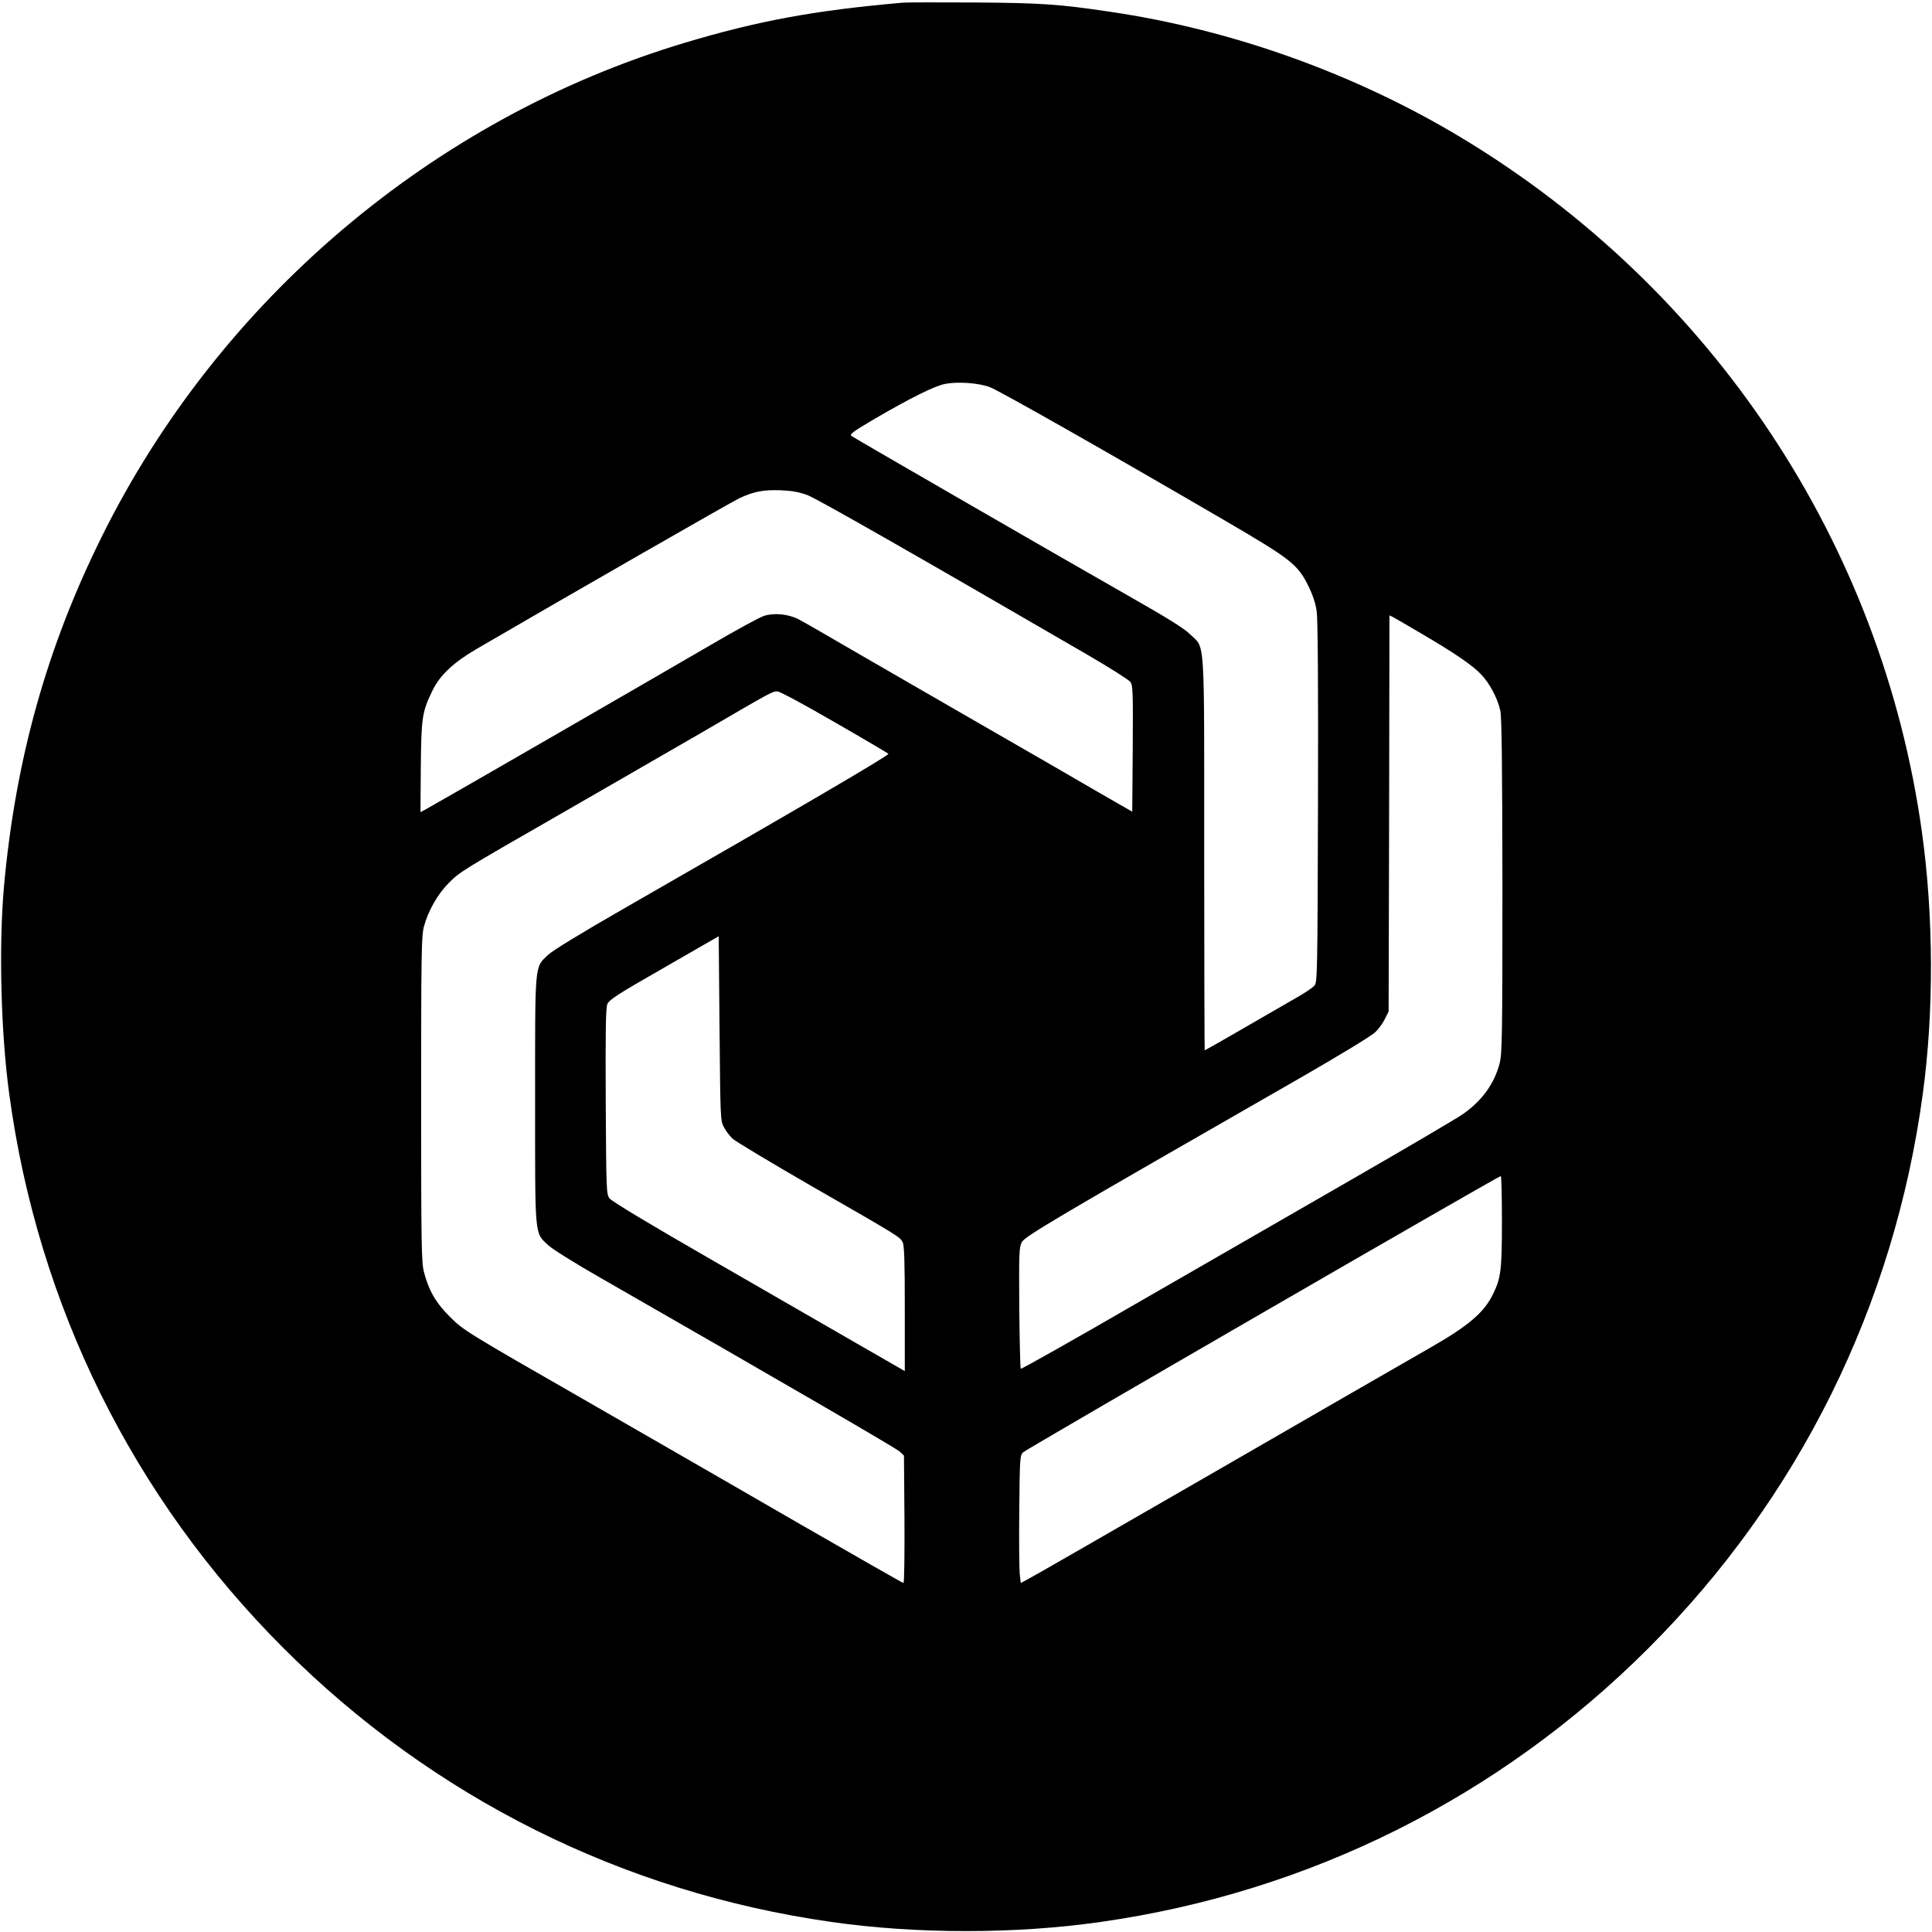
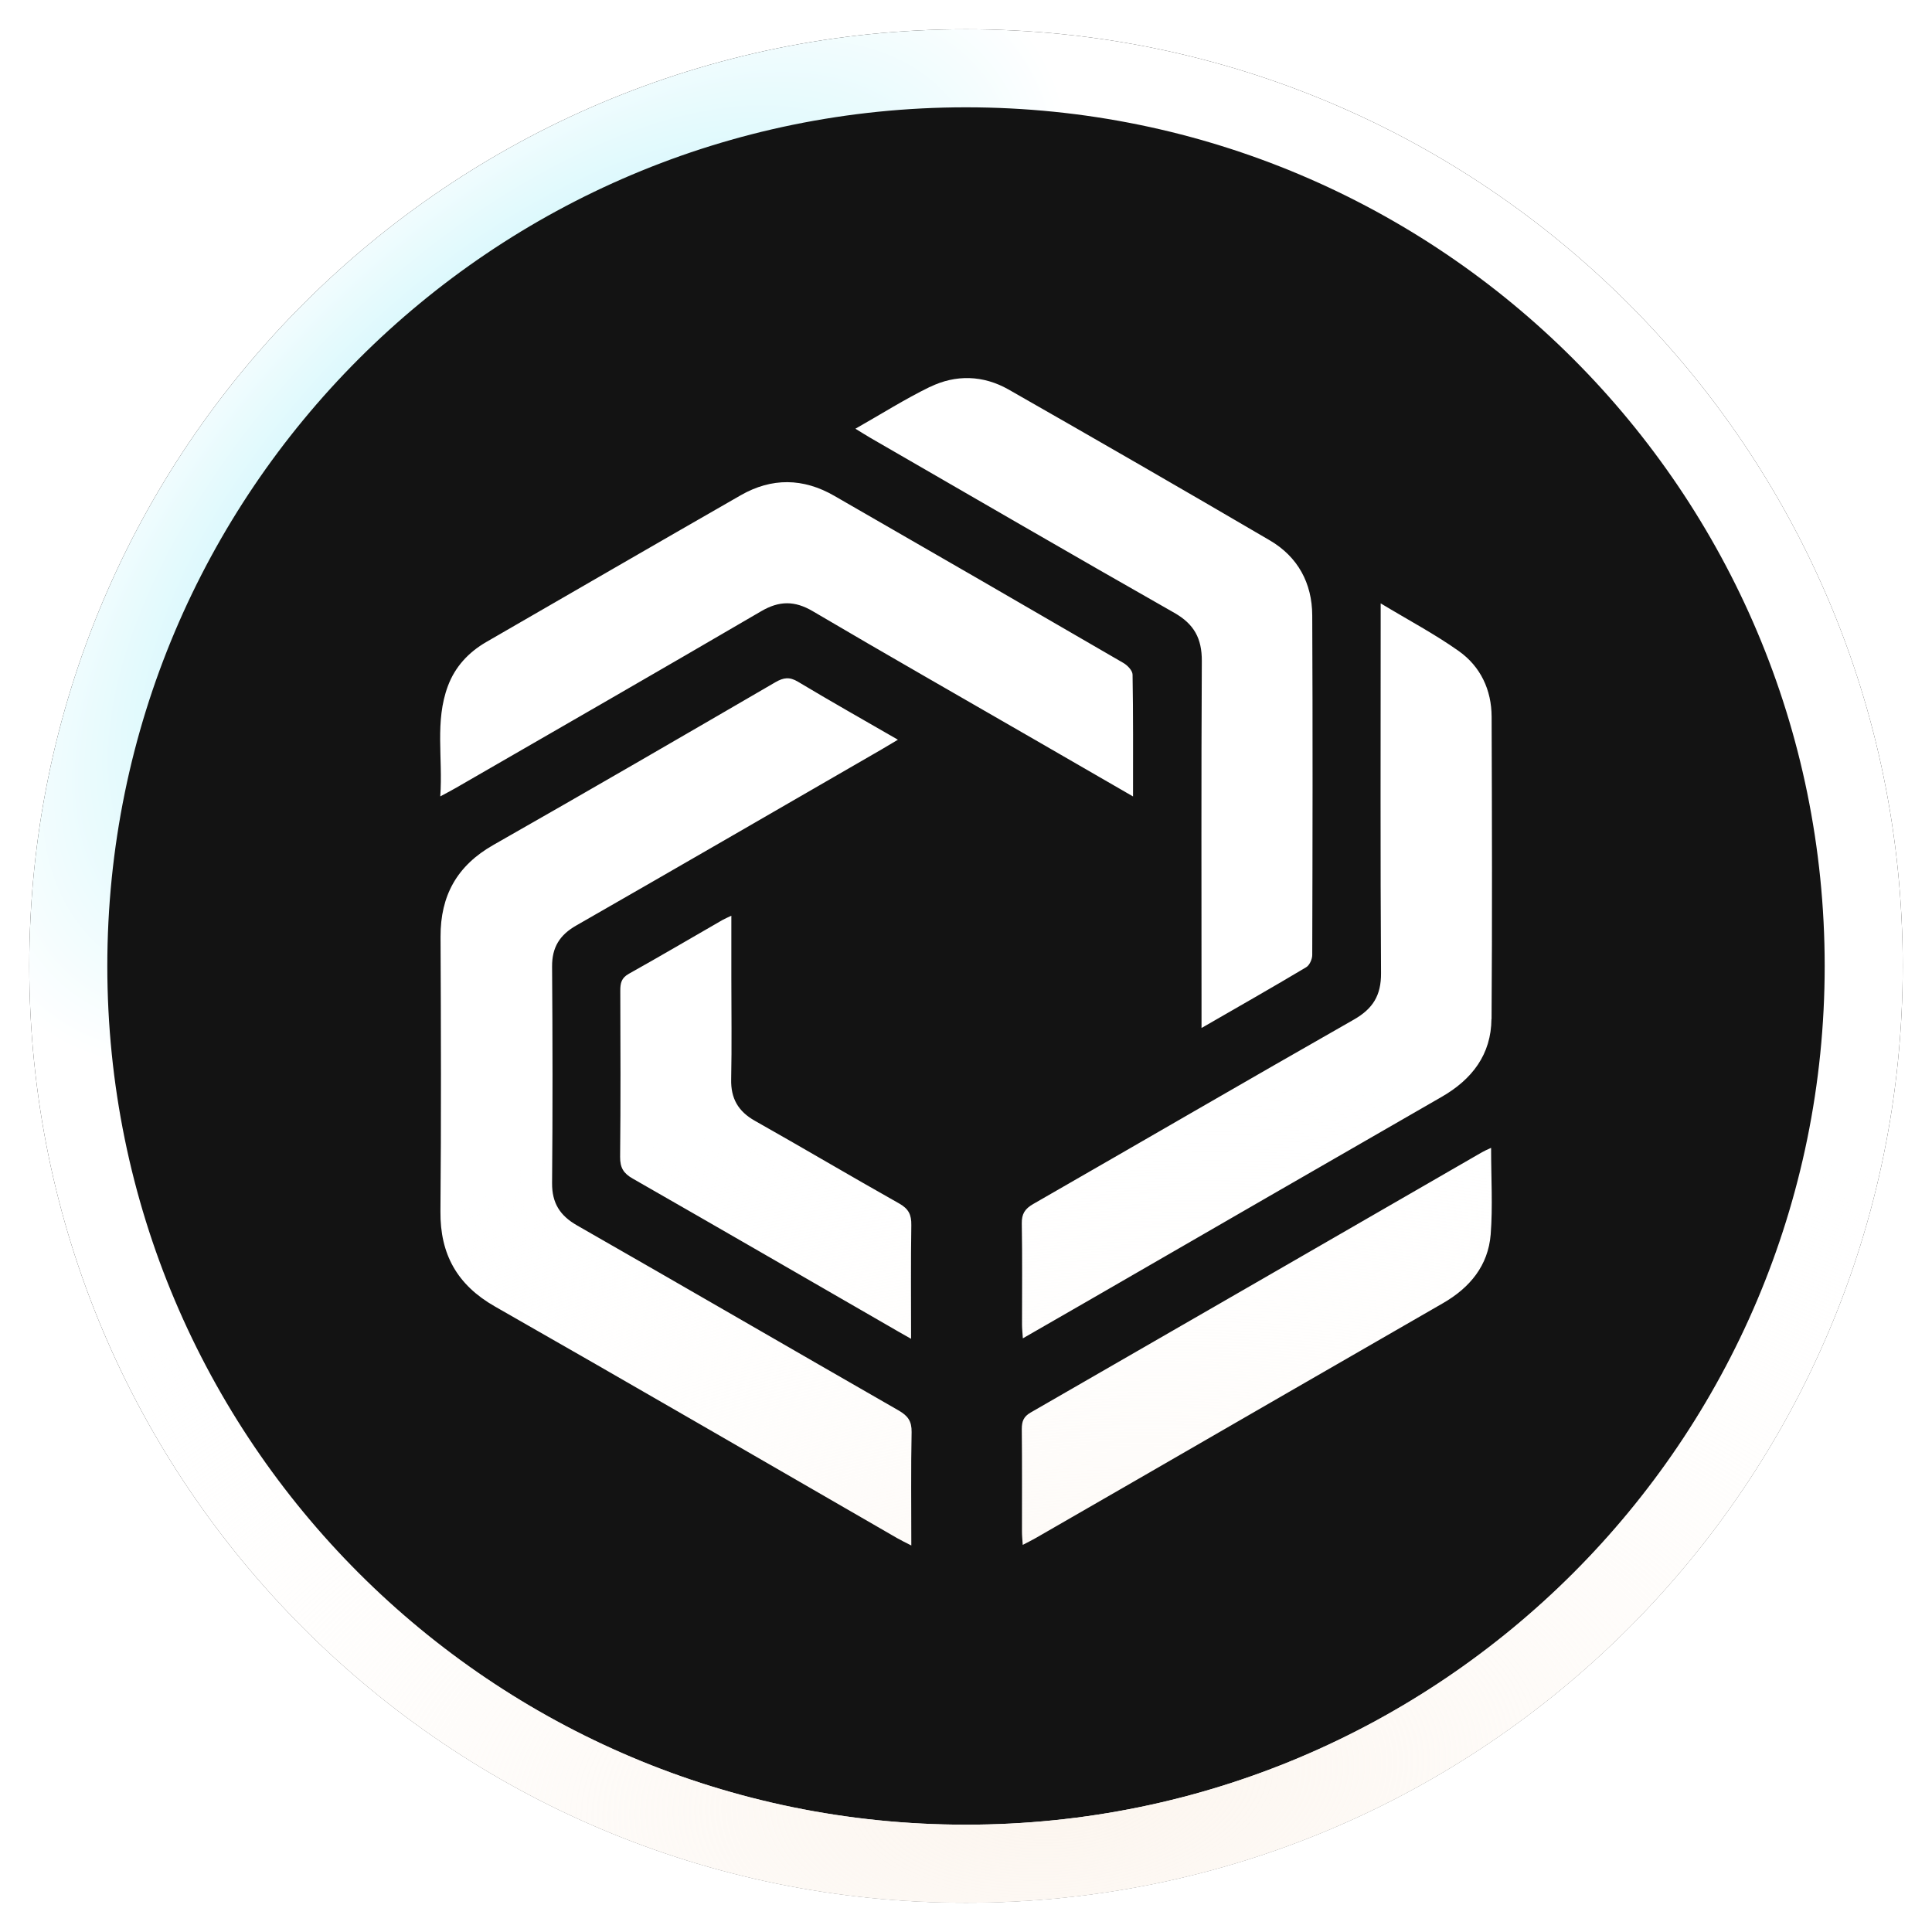
- <svg xmlns="http://www.w3.org/2000/svg" version="1.0" width="200" height="200" viewBox="0 0 1168 1168" preserveAspectRatio="xMidYMid meet">
-   <g transform="translate(0,1168) scale(0.1,-0.1)" fill="currentColor" stroke="none">
-     <path d="M5460 11664 c-531 -46 -880 -110 -1328 -245 -1516 -457 -2809 -1554 -3517 -2984 -333 -671 -522 -1350 -591 -2115 -32 -360 -19 -882 32 -1255 173 -1278 749 -2441 1659 -3350 900 -900 2049 -1475 3310 -1654 513 -74 1117 -74 1630 0 1261 179 2410 754 3310 1654 910 909 1486 2072 1659 3350 68 496 66 1077 -5 1585 -242 1742 -1265 3283 -2785 4198 -641 386 -1386 653 -2124 761 -308 46 -415 53 -815 56 -214 1 -410 1 -435 -1z m523 -2324 c57 -21 714 -394 1417 -804 406 -237 445 -267 511 -401 25 -51 43 -105 49 -150 7 -46 10 -446 8 -1156 -3 -1053 -4 -1088 -22 -1108 -11 -12 -53 -41 -95 -65 -326 -189 -565 -326 -568 -326 -1 0 -3 532 -3 1183 0 1347 7 1243 -85 1332 -37 37 -136 98 -375 234 -350 199 -1644 946 -1672 965 -14 10 7 26 145 107 215 125 356 195 420 208 77 15 203 6 270 -19z m-1102 -653 c57 -21 666 -369 1684 -960 138 -80 258 -156 268 -169 16 -21 17 -53 15 -404 l-3 -381 -190 109 c-104 61 -428 248 -720 416 -291 168 -649 374 -795 459 -145 85 -287 166 -314 180 -61 31 -145 39 -206 20 -25 -7 -171 -87 -325 -177 -379 -221 -1686 -975 -1723 -994 l-30 -16 2 273 c3 302 8 334 71 463 45 93 127 169 265 250 525 306 1546 892 1590 912 88 41 146 52 250 48 70 -3 112 -11 161 -29z m3708 -835 c199 -116 312 -193 365 -249 51 -53 99 -143 116 -218 9 -36 12 -332 13 -1060 0 -912 -2 -1016 -17 -1074 -32 -122 -105 -224 -220 -305 -33 -24 -331 -199 -661 -389 -330 -190 -917 -528 -1304 -751 -387 -224 -706 -404 -710 -401 -3 4 -7 169 -9 368 -2 331 -1 365 15 397 19 36 188 136 1688 996 226 130 427 252 447 272 21 19 48 56 60 81 l23 46 3 1198 2 1197 22 -11 c12 -6 87 -50 167 -97z m-3545 -537 c176 -101 323 -188 327 -192 8 -8 -550 -334 -1591 -931 -270 -155 -440 -259 -467 -285 -82 -79 -78 -37 -78 -877 0 -841 -4 -799 78 -877 24 -23 159 -108 317 -198 1133 -650 1789 -1031 1810 -1051 l25 -24 3 -385 c1 -212 -1 -385 -6 -385 -5 0 -278 156 -608 346 -329 190 -925 534 -1324 763 -708 406 -727 418 -806 496 -88 87 -131 160 -161 275 -15 59 -17 156 -17 1045 0 891 2 986 17 1044 26 96 83 196 152 265 68 67 67 67 710 436 242 139 605 349 808 466 443 258 435 254 467 254 14 0 163 -80 344 -185z m-667 -2450 c11 -22 35 -53 52 -69 17 -16 232 -145 478 -287 530 -304 534 -307 550 -339 10 -19 13 -120 13 -402 l0 -377 -292 168 c-161 93 -558 322 -883 509 -362 208 -598 350 -610 367 -19 26 -20 43 -23 585 -2 435 0 566 10 590 11 26 61 59 343 220 l330 190 5 -558 c5 -547 5 -558 27 -597z m4703 -564 c0 -297 -6 -346 -52 -441 -55 -115 -149 -195 -389 -332 -112 -64 -696 -400 -1298 -748 -602 -347 -1111 -640 -1132 -650 l-38 -20 -6 53 c-3 28 -5 202 -3 384 3 318 4 333 23 353 20 19 2873 1670 2888 1670 4 0 7 -121 7 -269z" />
-   </g>
+ <svg xmlns="http://www.w3.org/2000/svg" width="40" height="40" viewBox="0 0 33 32" fill="none">
+   <circle cx="16.5" cy="16" r="16" fill="url(#paint0_radial_1141_736)" />
+   <circle cx="16.5" cy="16" r="16" fill="url(#paint1_radial_1141_736)" />
+   <path d="M16.5 0C7.663 0 0.5 7.163 0.5 16C0.5 24.837 7.663 32 16.5 32C25.337 32 32.5 24.837 32.5 16C32.5 7.163 25.337 0 16.5 0ZM15.881 6.111C16.326 5.893 16.794 5.908 17.225 6.152C18.719 7.004 20.209 7.863 21.691 8.731C22.168 9.011 22.412 9.46 22.414 10.012C22.423 11.946 22.42 13.878 22.414 15.812C22.414 15.884 22.368 15.988 22.309 16.022C21.735 16.365 21.154 16.695 20.523 17.059V16.755C20.523 14.765 20.517 12.778 20.528 10.788C20.529 10.407 20.398 10.161 20.059 9.968C18.325 8.983 16.6 7.979 14.872 6.982C14.797 6.938 14.724 6.892 14.611 6.823C15.055 6.571 15.455 6.318 15.878 6.111H15.881ZM15.564 25.897C15.467 25.848 15.395 25.813 15.325 25.773C13.036 24.453 10.75 23.125 8.454 21.816C7.81 21.449 7.516 20.925 7.523 20.19C7.537 18.627 7.532 17.065 7.525 15.501C7.522 14.795 7.808 14.284 8.428 13.932C10.04 13.015 11.643 12.084 13.246 11.152C13.385 11.072 13.486 11.058 13.631 11.145C14.184 11.477 14.748 11.795 15.337 12.135C15.225 12.202 15.14 12.253 15.054 12.303C13.318 13.306 11.585 14.31 9.845 15.307C9.56 15.469 9.427 15.681 9.43 16.012C9.439 17.244 9.441 18.475 9.43 19.707C9.427 20.047 9.563 20.263 9.855 20.43C11.691 21.48 13.519 22.542 15.353 23.594C15.508 23.684 15.574 23.776 15.571 23.961C15.558 24.592 15.566 25.224 15.566 25.898L15.564 25.897ZM15.564 22.369C15.404 22.278 15.289 22.214 15.174 22.146C13.719 21.307 12.265 20.465 10.807 19.631C10.649 19.541 10.591 19.445 10.592 19.261C10.602 18.314 10.598 17.367 10.595 16.421C10.595 16.292 10.614 16.204 10.741 16.133C11.278 15.833 11.809 15.52 12.341 15.214C12.38 15.192 12.422 15.175 12.492 15.141V16.204C12.492 16.78 12.501 17.357 12.489 17.933C12.481 18.261 12.608 18.483 12.894 18.644C13.719 19.109 14.533 19.592 15.358 20.056C15.52 20.147 15.569 20.248 15.566 20.427C15.556 21.056 15.562 21.687 15.562 22.367L15.564 22.369ZM13.883 9.94C13.574 9.758 13.31 9.76 13.002 9.94C11.272 10.951 9.535 11.949 7.799 12.951C7.726 12.994 7.65 13.033 7.52 13.103C7.567 12.444 7.425 11.822 7.65 11.219C7.772 10.89 8.002 10.642 8.306 10.466C9.754 9.63 11.2 8.792 12.651 7.96C13.181 7.656 13.72 7.663 14.25 7.969C15.898 8.917 17.544 9.868 19.187 10.823C19.257 10.863 19.345 10.954 19.345 11.023C19.357 11.7 19.353 12.378 19.353 13.104C18.755 12.76 18.203 12.441 17.651 12.121C16.394 11.395 15.134 10.677 13.883 9.94ZM25.462 20.585C25.419 21.118 25.107 21.495 24.646 21.76C22.882 22.774 21.12 23.794 19.357 24.811C18.804 25.13 18.251 25.449 17.696 25.768C17.629 25.807 17.56 25.84 17.469 25.888C17.463 25.795 17.456 25.728 17.456 25.661C17.456 25.077 17.459 24.494 17.453 23.909C17.453 23.776 17.484 23.696 17.606 23.626C20.177 22.146 22.746 20.663 25.314 19.181C25.353 19.158 25.396 19.14 25.469 19.106C25.469 19.625 25.499 20.108 25.462 20.585ZM25.475 16.905C25.471 17.511 25.144 17.936 24.627 18.234C22.617 19.389 20.608 20.551 18.599 21.711C18.233 21.923 17.864 22.133 17.471 22.36C17.465 22.26 17.457 22.194 17.457 22.127C17.457 21.552 17.463 20.974 17.453 20.399C17.45 20.235 17.505 20.148 17.647 20.066C19.473 19.018 21.294 17.958 23.124 16.916C23.449 16.731 23.592 16.503 23.589 16.121C23.576 14.132 23.583 12.142 23.583 10.153V9.806C24.06 10.094 24.508 10.331 24.916 10.62C25.289 10.884 25.477 11.284 25.478 11.744C25.484 13.465 25.489 15.186 25.477 16.907L25.475 16.905Z" fill="#131313" />
+   <path fill-rule="evenodd" clip-rule="evenodd" d="M16.5 0C7.663 0 0.5 7.163 0.5 16C0.5 24.837 7.663 32 16.5 32C25.337 32 32.5 24.837 32.5 16C32.5 7.163 25.337 0 16.5 0ZM16.5 1.333C8.4 1.333 1.833 7.9 1.833 16C1.833 24.1 8.4 30.667 16.5 30.667C24.6 30.667 31.167 24.1 31.167 16C31.167 7.9 24.6 1.333 16.5 1.333Z" fill="url(#paint2_radial_1141_736)" />
+   <path fill-rule="evenodd" clip-rule="evenodd" d="M16.5 0C7.663 0 0.5 7.163 0.5 16C0.5 24.837 7.663 32 16.5 32C25.337 32 32.5 24.837 32.5 16C32.5 7.163 25.337 0 16.5 0ZM16.5 1.333C8.4 1.333 1.833 7.9 1.833 16C1.833 24.1 8.4 30.667 16.5 30.667C24.6 30.667 31.167 24.1 31.167 16C31.167 7.9 24.6 1.333 16.5 1.333Z" fill="url(#paint3_radial_1141_736)" />
+   <defs>
+     <radialGradient id="paint0_radial_1141_736" cx="0" cy="0" r="1" gradientUnits="userSpaceOnUse" gradientTransform="translate(8.99369 8.45502) rotate(44.9817) scale(33.2435 70.5021)">
+       <stop stop-color="#FFFFFF" />
+       <stop offset="0.177" stop-color="#FFFFFF" />
+       <stop offset="0.38" stop-color="#FFFFFF" />
+       <stop offset="1" stop-color="#FFFFFF" />
+     </radialGradient>
+     <radialGradient id="paint1_radial_1141_736" cx="0" cy="0" r="1" gradientUnits="userSpaceOnUse" gradientTransform="translate(17.8877 30.0137) rotate(84.265) scale(17.2187 32.9397)">
+       <stop stop-color="#FCF5EE" />
+       <stop offset="0.715" stop-color="#FFFFFF" stop-opacity="0" />
+     </radialGradient>
+     <radialGradient id="paint2_radial_1141_736" cx="0" cy="0" r="1" gradientUnits="userSpaceOnUse" gradientTransform="translate(8.99369 8.45502) rotate(44.9817) scale(33.2435 70.5021)">
+       <stop stop-color="#A3EEF8" />
+       <stop offset="0.177" stop-color="#FFFFFF" />
+       <stop offset="0.38" stop-color="#FFFFFF" />
+       <stop offset="1" stop-color="#FFFFFF" />
+     </radialGradient>
+     <radialGradient id="paint3_radial_1141_736" cx="0" cy="0" r="1" gradientUnits="userSpaceOnUse" gradientTransform="translate(17.8877 30.0137) rotate(84.265) scale(17.2187 32.9397)">
+       <stop stop-color="#FCF5EE" />
+       <stop offset="0.715" stop-color="#FFFFFF" stop-opacity="0" />
+     </radialGradient>
+   </defs>
</svg>
